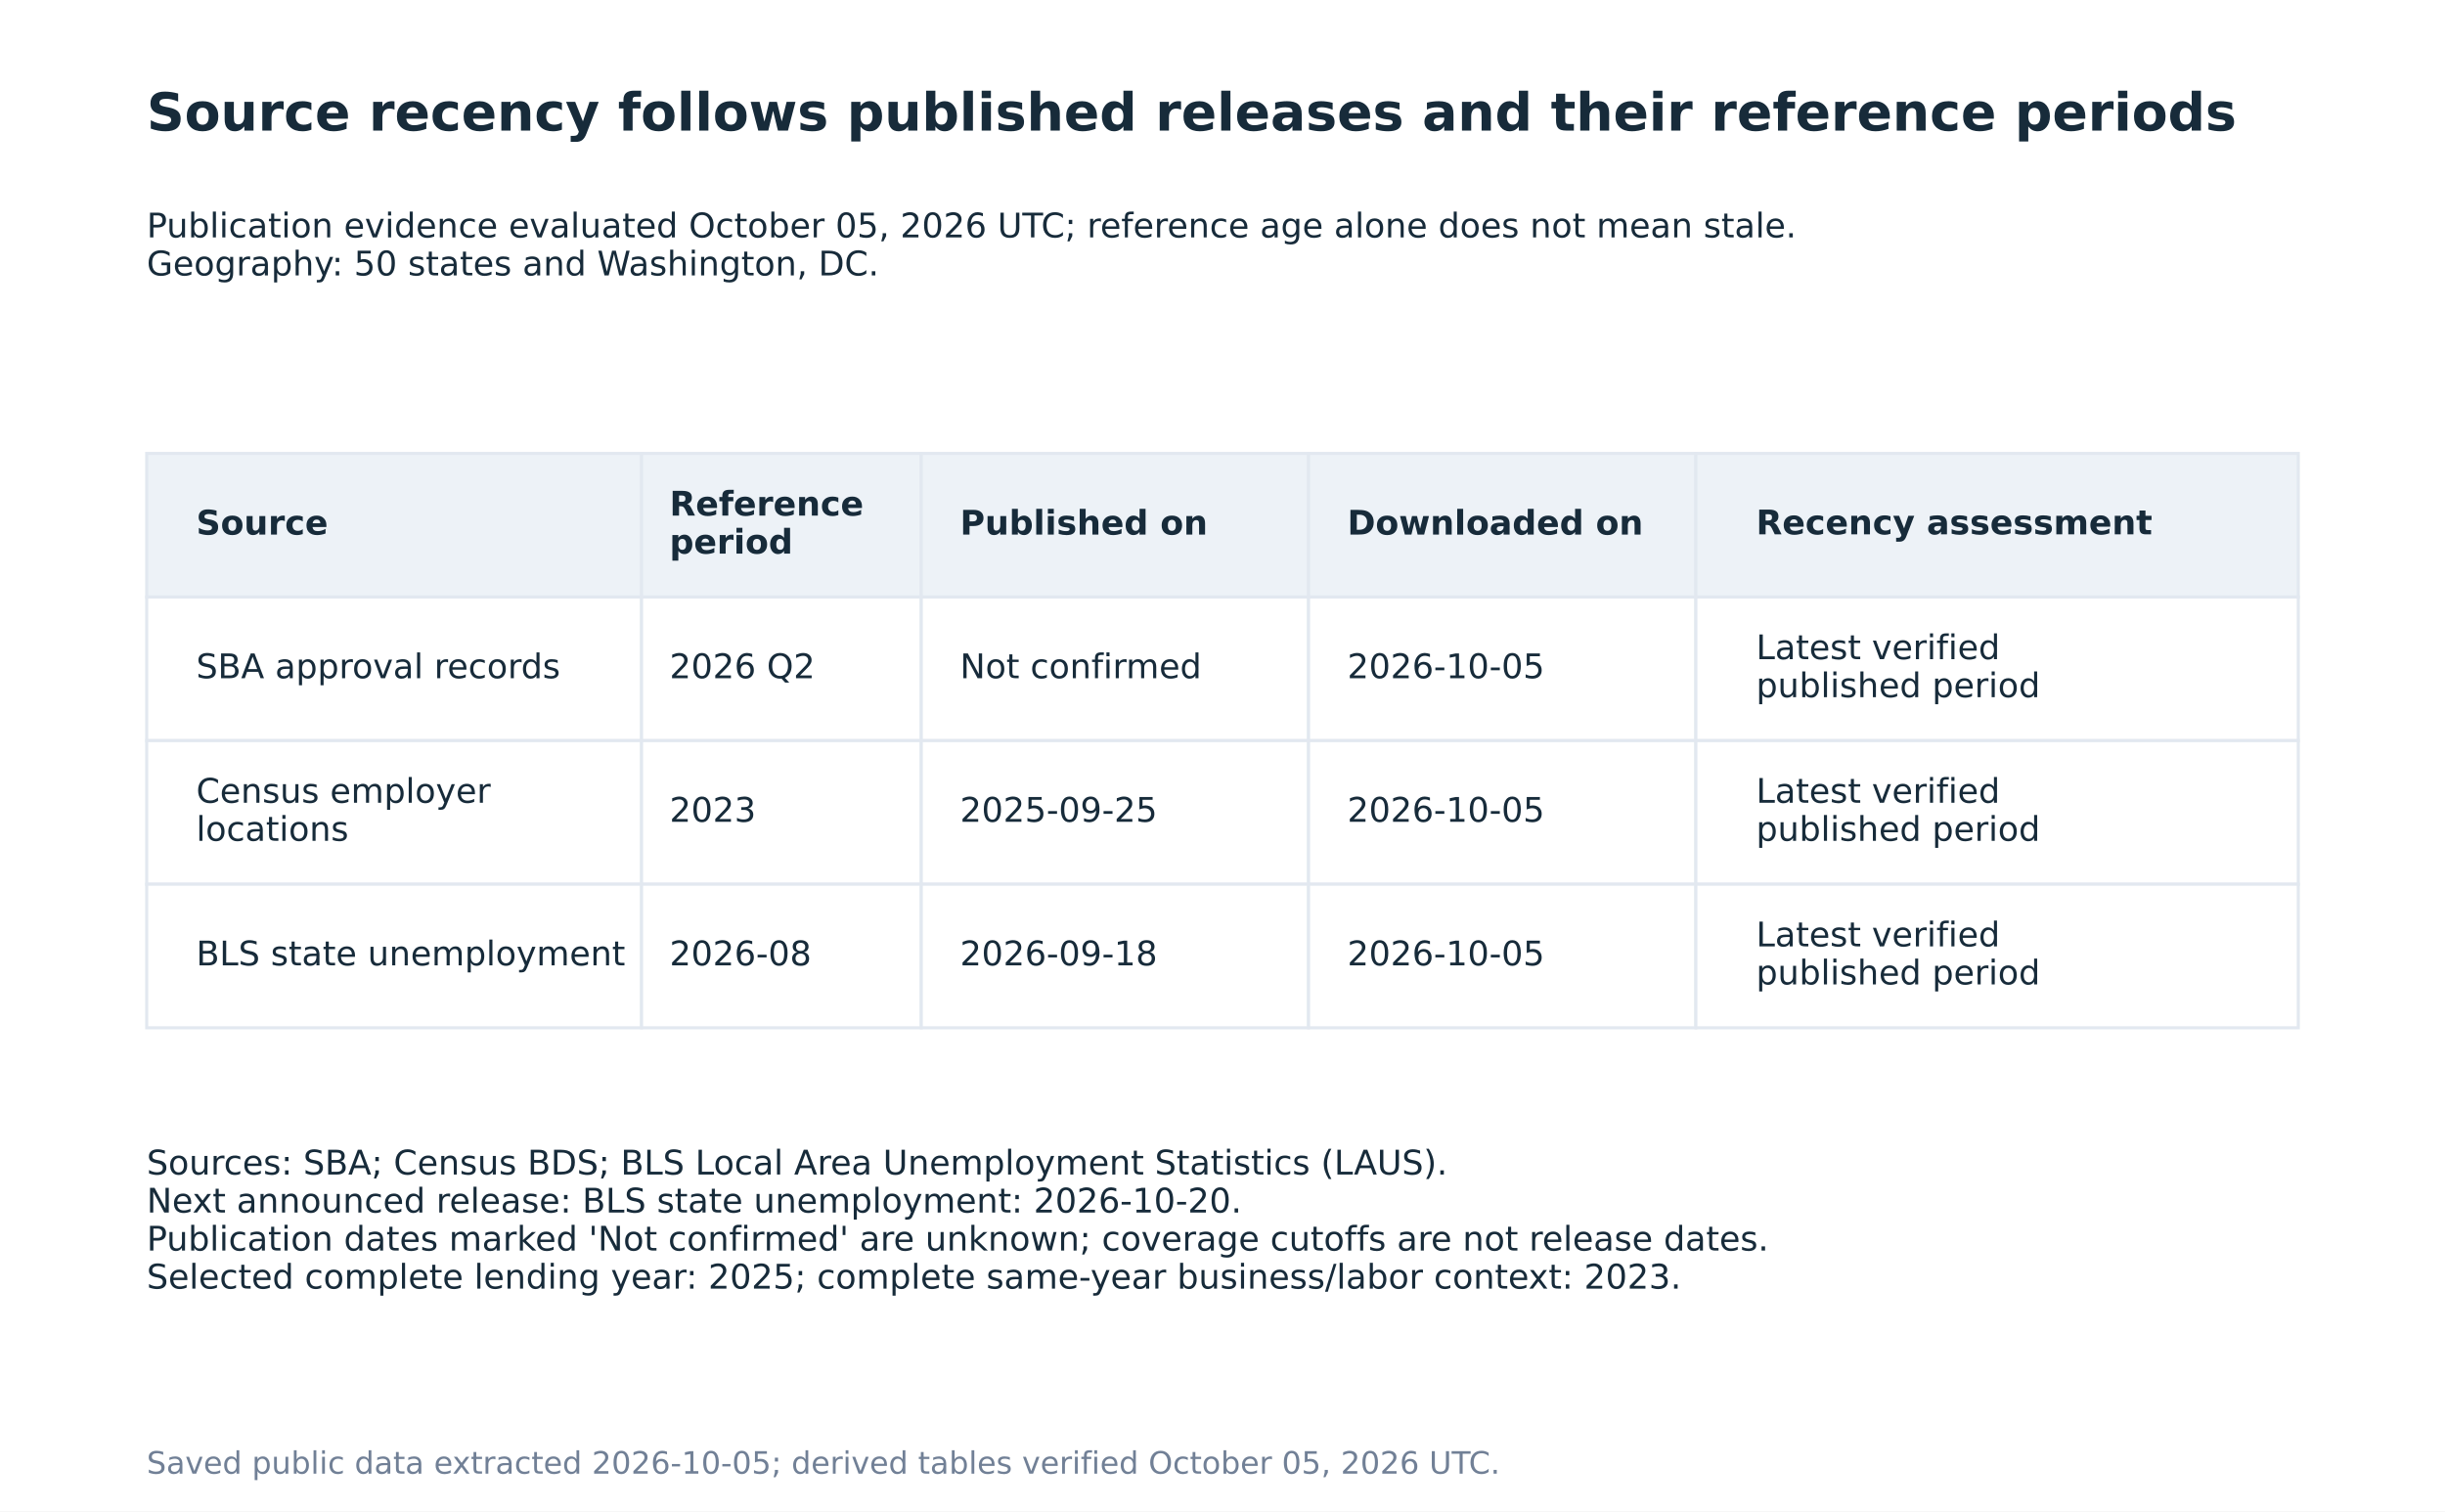
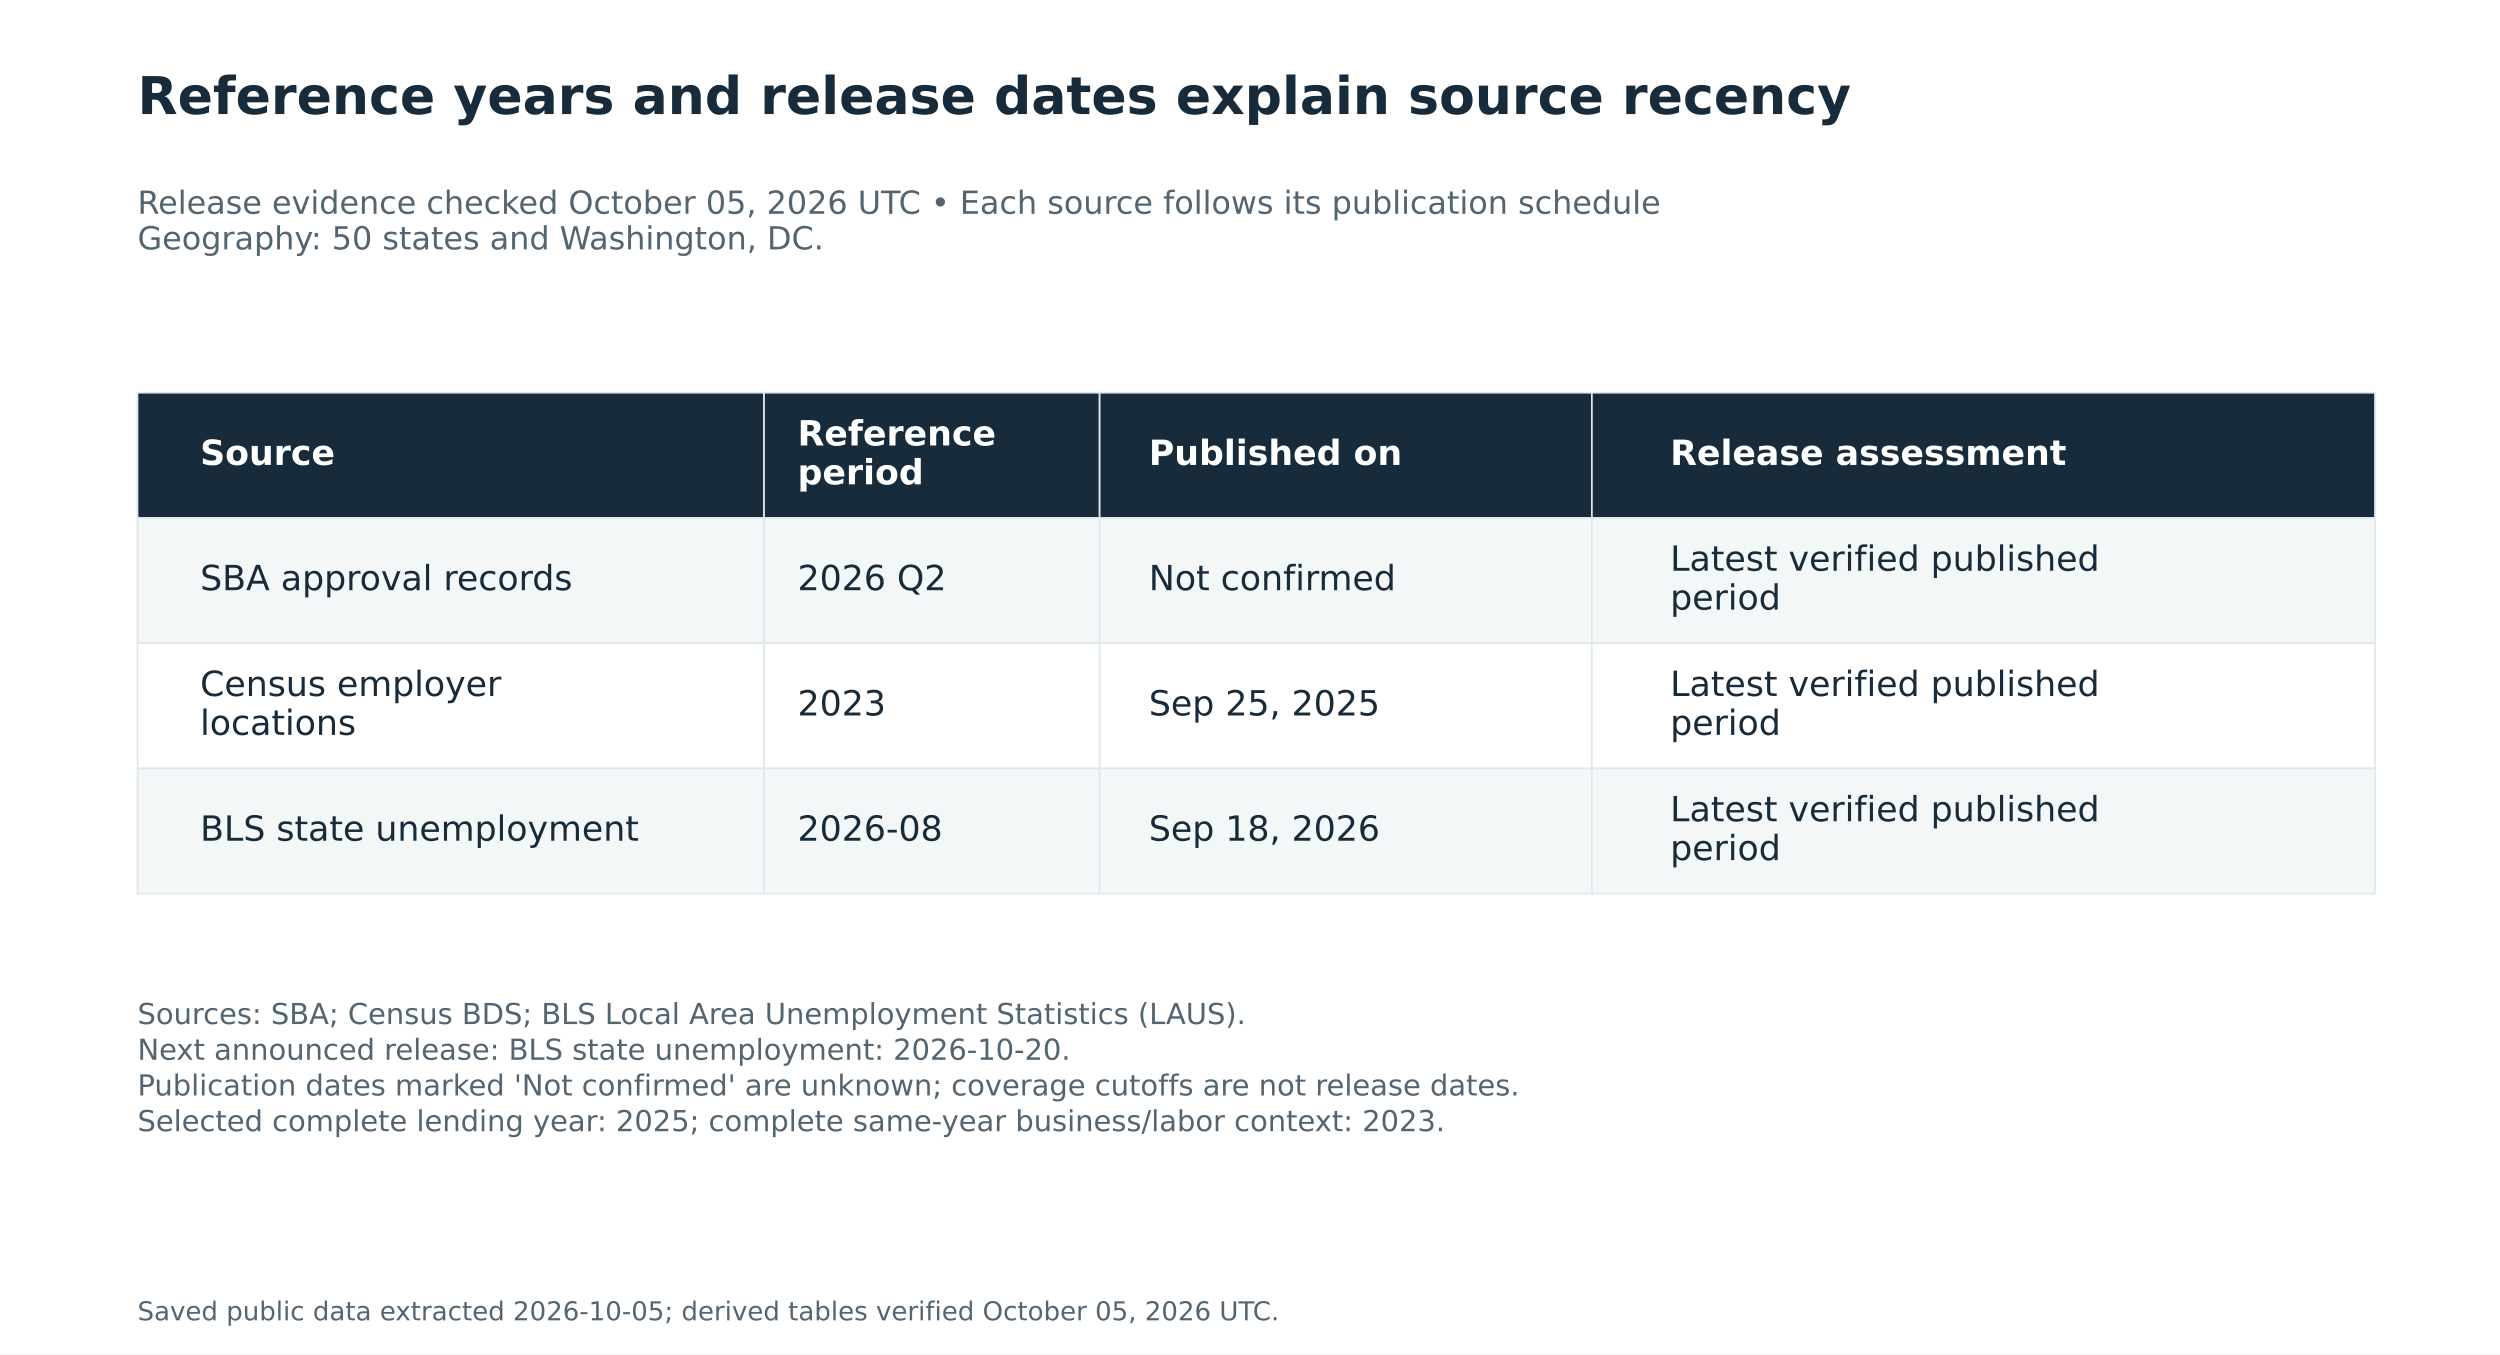
- <svg xmlns="http://www.w3.org/2000/svg" width="792pt" height="489.6pt" viewBox="0 0 792 489.6" version="1.1" role="img" aria-labelledby="chart-title chart-description">
+ <svg xmlns="http://www.w3.org/2000/svg" width="864pt" height="468pt" viewBox="0 0 864 468" version="1.1" role="img" aria-labelledby="chart-title chart-description">
  <defs>
    <style type="text/css">*{stroke-linejoin: round; stroke-linecap: butt}</style>
  </defs>
  <g id="figure_1">
    <g id="patch_1">
-       <path d="M 0 489.6  L 792 489.6  L 792 0  L 0 0  z " style="fill: #ffffff" />
+       <path d="M 0 468  L 864 468  L 864 0  L 0 0  z " style="fill: #ffffff" />
    </g>
    <g id="axes_1">
      <g id="table_1">
        <g id="patch_2">
-           <path d="M 47.52 193.392  L 207.821 193.392  L 207.821 146.88  L 47.52 146.88  z " style="fill: #edf2f7; stroke: #e2e8f0; stroke-linejoin: miter" />
+           <path d="M 47.52 179.01  L 264.038 179.01  L 264.038 135.72  L 47.52 135.72  z " style="fill: #172b3a; stroke: #e0e8eb; stroke-width: 0.6; stroke-linejoin: miter" />
        </g>
        <g id="text_1">
-           <text style="font-weight: 700; font-size: 11px; font-family: 'DejaVu Sans'; text-anchor: start; fill: #172b3a" x="63.55" y="173.171" transform="rotate(-0 63.55008 173.1713)">Source</text>
+           <text style="font-weight: 700; font-size: 12px; font-family: 'DejaVu Sans'; text-anchor: start; fill: #ffffff" x="69.172" y="160.676" transform="rotate(-0 69.17184 160.6763)">Source</text>
        </g>
        <g id="patch_3">
-           <path d="M 207.821 193.392  L 298.426 193.392  L 298.426 146.88  L 207.821 146.88  z " style="fill: #edf2f7; stroke: #e2e8f0; stroke-linejoin: miter" />
+           <path d="M 264.038 179.01  L 380.03 179.01  L 380.03 135.72  L 264.038 135.72  z " style="fill: #172b3a; stroke: #e0e8eb; stroke-width: 0.6; stroke-linejoin: miter" />
        </g>
        <g id="text_2">
-           <text style="font-weight: 700; font-size: 11px; font-family: 'DejaVu Sans'; fill: #172b3a" transform="translate(216.8813 167.0125)">Reference</text>
-           <text style="font-weight: 700; font-size: 11px; font-family: 'DejaVu Sans'; fill: #172b3a" transform="translate(216.8813 179.3301)">period</text>
+           <text style="font-weight: 700; font-size: 12px; font-family: 'DejaVu Sans'; fill: #ffffff" transform="translate(275.6376 153.9576)">Reference</text>
+           <text style="font-weight: 700; font-size: 12px; font-family: 'DejaVu Sans'; fill: #ffffff" transform="translate(275.6376 167.3949)">period</text>
        </g>
        <g id="patch_4">
-           <path d="M 298.426 193.392  L 423.878 193.392  L 423.878 146.88  L 298.426 146.88  z " style="fill: #edf2f7; stroke: #e2e8f0; stroke-linejoin: miter" />
+           <path d="M 380.03 179.01  L 550.152 179.01  L 550.152 135.72  L 380.03 135.72  z " style="fill: #172b3a; stroke: #e0e8eb; stroke-width: 0.6; stroke-linejoin: miter" />
        </g>
        <g id="text_3">
-           <text style="font-weight: 700; font-size: 11px; font-family: 'DejaVu Sans'; text-anchor: start; fill: #172b3a" x="310.971" y="173.171" transform="rotate(-0 310.9709 173.1713)">Published on</text>
+           <text style="font-weight: 700; font-size: 12px; font-family: 'DejaVu Sans'; text-anchor: start; fill: #ffffff" x="397.043" y="160.676" transform="rotate(-0 397.0426 160.6763)">Published on</text>
        </g>
        <g id="patch_5">
-           <path d="M 423.878 193.392  L 549.331 193.392  L 549.331 146.88  L 423.878 146.88  z " style="fill: #edf2f7; stroke: #e2e8f0; stroke-linejoin: miter" />
+           <path d="M 550.152 179.01  L 820.8 179.01  L 820.8 135.72  L 550.152 135.72  z " style="fill: #172b3a; stroke: #e0e8eb; stroke-width: 0.6; stroke-linejoin: miter" />
        </g>
        <g id="text_4">
-           <text style="font-weight: 700; font-size: 11px; font-family: 'DejaVu Sans'; text-anchor: start; fill: #172b3a" x="436.424" y="173.171" transform="rotate(-0 436.4237 173.1713)">Downloaded on</text>
+           <text style="font-weight: 700; font-size: 12px; font-family: 'DejaVu Sans'; text-anchor: start; fill: #ffffff" x="577.217" y="160.676" transform="rotate(-0 577.2168 160.6763)">Release assessment</text>
        </g>
        <g id="patch_6">
-           <path d="M 549.331 193.392  L 744.48 193.392  L 744.48 146.88  L 549.331 146.88  z " style="fill: #edf2f7; stroke: #e2e8f0; stroke-linejoin: miter" />
+           <path d="M 47.52 222.3  L 264.038 222.3  L 264.038 179.01  L 47.52 179.01  z " style="fill: #f3f7f7; stroke: #e0e8eb; stroke-width: 0.6; stroke-linejoin: miter" />
        </g>
        <g id="text_5">
-           <text style="font-weight: 700; font-size: 11px; font-family: 'DejaVu Sans'; text-anchor: start; fill: #172b3a" x="568.846" y="173.085" transform="rotate(-0 568.8461 173.0854)">Recency assessment</text>
+           <text style="font-size: 12px; font-family: 'DejaVu Sans'; text-anchor: start; fill: #172b3a" x="69.172" y="203.966" transform="rotate(-0 69.17184 203.9663)">SBA approval records</text>
        </g>
        <g id="patch_7">
-           <path d="M 47.52 239.904  L 207.821 239.904  L 207.821 193.392  L 47.52 193.392  z " style="fill: #ffffff; stroke: #e2e8f0; stroke-linejoin: miter" />
+           <path d="M 264.038 222.3  L 380.03 222.3  L 380.03 179.01  L 264.038 179.01  z " style="fill: #f3f7f7; stroke: #e0e8eb; stroke-width: 0.6; stroke-linejoin: miter" />
        </g>
        <g id="text_6">
-           <text style="font-size: 11px; font-family: 'DejaVu Sans'; text-anchor: start; fill: #172b3a" x="63.55" y="219.683" transform="rotate(-0 63.55008 219.6833)">SBA approval records</text>
+           <text style="font-size: 12px; font-family: 'DejaVu Sans'; text-anchor: start; fill: #172b3a" x="275.638" y="203.966" transform="rotate(-0 275.6376 203.9663)">2026 Q2</text>
        </g>
        <g id="patch_8">
-           <path d="M 207.821 239.904  L 298.426 239.904  L 298.426 193.392  L 207.821 193.392  z " style="fill: #ffffff; stroke: #e2e8f0; stroke-linejoin: miter" />
+           <path d="M 380.03 222.3  L 550.152 222.3  L 550.152 179.01  L 380.03 179.01  z " style="fill: #f3f7f7; stroke: #e0e8eb; stroke-width: 0.6; stroke-linejoin: miter" />
        </g>
        <g id="text_7">
-           <text style="font-size: 11px; font-family: 'DejaVu Sans'; text-anchor: start; fill: #172b3a" x="216.881" y="219.683" transform="rotate(-0 216.8813 219.6833)">2026 Q2</text>
+           <text style="font-size: 12px; font-family: 'DejaVu Sans'; text-anchor: start; fill: #172b3a" x="397.043" y="203.966" transform="rotate(-0 397.0426 203.9663)">Not confirmed</text>
        </g>
        <g id="patch_9">
-           <path d="M 298.426 239.904  L 423.878 239.904  L 423.878 193.392  L 298.426 193.392  z " style="fill: #ffffff; stroke: #e2e8f0; stroke-linejoin: miter" />
+           <path d="M 550.152 222.3  L 820.8 222.3  L 820.8 179.01  L 550.152 179.01  z " style="fill: #f3f7f7; stroke: #e0e8eb; stroke-width: 0.6; stroke-linejoin: miter" />
        </g>
        <g id="text_8">
-           <text style="font-size: 11px; font-family: 'DejaVu Sans'; text-anchor: start; fill: #172b3a" x="310.971" y="219.683" transform="rotate(-0 310.9709 219.6833)">Not confirmed</text>
+           <text style="font-size: 12px; font-family: 'DejaVu Sans'; fill: #172b3a" transform="translate(577.2168 197.2476)">Latest verified published</text>
+           <text style="font-size: 12px; font-family: 'DejaVu Sans'; fill: #172b3a" transform="translate(577.2168 210.6849)">period</text>
        </g>
        <g id="patch_10">
-           <path d="M 423.878 239.904  L 549.331 239.904  L 549.331 193.392  L 423.878 193.392  z " style="fill: #ffffff; stroke: #e2e8f0; stroke-linejoin: miter" />
+           <path d="M 47.52 265.59  L 264.038 265.59  L 264.038 222.3  L 47.52 222.3  z " style="fill: #ffffff; stroke: #e0e8eb; stroke-width: 0.6; stroke-linejoin: miter" />
        </g>
        <g id="text_9">
-           <text style="font-size: 11px; font-family: 'DejaVu Sans'; text-anchor: start; fill: #172b3a" x="436.424" y="219.683" transform="rotate(-0 436.4237 219.6833)">2026-10-05</text>
+           <text style="font-size: 12px; font-family: 'DejaVu Sans'; fill: #172b3a" transform="translate(69.17184 240.5376)">Census employer</text>
+           <text style="font-size: 12px; font-family: 'DejaVu Sans'; fill: #172b3a" transform="translate(69.17184 253.9749)">locations</text>
        </g>
        <g id="patch_11">
-           <path d="M 549.331 239.904  L 744.48 239.904  L 744.48 193.392  L 549.331 193.392  z " style="fill: #ffffff; stroke: #e2e8f0; stroke-linejoin: miter" />
+           <path d="M 264.038 265.59  L 380.03 265.59  L 380.03 222.3  L 264.038 222.3  z " style="fill: #ffffff; stroke: #e0e8eb; stroke-width: 0.6; stroke-linejoin: miter" />
        </g>
        <g id="text_10">
-           <text style="font-size: 11px; font-family: 'DejaVu Sans'; fill: #172b3a" transform="translate(568.8461 213.5245)">Latest verified</text>
-           <text style="font-size: 11px; font-family: 'DejaVu Sans'; fill: #172b3a" transform="translate(568.8461 225.8421)">published period</text>
+           <text style="font-size: 12px; font-family: 'DejaVu Sans'; text-anchor: start; fill: #172b3a" x="275.638" y="247.256" transform="rotate(-0 275.6376 247.2562)">2023</text>
        </g>
        <g id="patch_12">
-           <path d="M 47.52 286.416  L 207.821 286.416  L 207.821 239.904  L 47.52 239.904  z " style="fill: #ffffff; stroke: #e2e8f0; stroke-linejoin: miter" />
+           <path d="M 380.03 265.59  L 550.152 265.59  L 550.152 222.3  L 380.03 222.3  z " style="fill: #ffffff; stroke: #e0e8eb; stroke-width: 0.6; stroke-linejoin: miter" />
        </g>
        <g id="text_11">
-           <text style="font-size: 11px; font-family: 'DejaVu Sans'; fill: #172b3a" transform="translate(63.55008 260.0365)">Census employer</text>
-           <text style="font-size: 11px; font-family: 'DejaVu Sans'; fill: #172b3a" transform="translate(63.55008 272.3541)">locations</text>
+           <text style="font-size: 12px; font-family: 'DejaVu Sans'; text-anchor: start; fill: #172b3a" x="397.043" y="247.256" transform="rotate(-0 397.0426 247.2562)">Sep 25, 2025</text>
        </g>
        <g id="patch_13">
-           <path d="M 207.821 286.416  L 298.426 286.416  L 298.426 239.904  L 207.821 239.904  z " style="fill: #ffffff; stroke: #e2e8f0; stroke-linejoin: miter" />
+           <path d="M 550.152 265.59  L 820.8 265.59  L 820.8 222.3  L 550.152 222.3  z " style="fill: #ffffff; stroke: #e0e8eb; stroke-width: 0.6; stroke-linejoin: miter" />
        </g>
        <g id="text_12">
-           <text style="font-size: 11px; font-family: 'DejaVu Sans'; text-anchor: start; fill: #172b3a" x="216.881" y="266.195" transform="rotate(-0 216.8813 266.1953)">2023</text>
+           <text style="font-size: 12px; font-family: 'DejaVu Sans'; fill: #172b3a" transform="translate(577.2168 240.5376)">Latest verified published</text>
+           <text style="font-size: 12px; font-family: 'DejaVu Sans'; fill: #172b3a" transform="translate(577.2168 253.9749)">period</text>
        </g>
        <g id="patch_14">
-           <path d="M 298.426 286.416  L 423.878 286.416  L 423.878 239.904  L 298.426 239.904  z " style="fill: #ffffff; stroke: #e2e8f0; stroke-linejoin: miter" />
+           <path d="M 47.52 308.88  L 264.038 308.88  L 264.038 265.59  L 47.52 265.59  z " style="fill: #f3f7f7; stroke: #e0e8eb; stroke-width: 0.6; stroke-linejoin: miter" />
        </g>
        <g id="text_13">
-           <text style="font-size: 11px; font-family: 'DejaVu Sans'; text-anchor: start; fill: #172b3a" x="310.971" y="266.195" transform="rotate(-0 310.9709 266.1953)">2025-09-25</text>
+           <text style="font-size: 12px; font-family: 'DejaVu Sans'; text-anchor: start; fill: #172b3a" x="69.172" y="290.546" transform="rotate(-0 69.17184 290.5462)">BLS state unemployment</text>
        </g>
        <g id="patch_15">
-           <path d="M 423.878 286.416  L 549.331 286.416  L 549.331 239.904  L 423.878 239.904  z " style="fill: #ffffff; stroke: #e2e8f0; stroke-linejoin: miter" />
+           <path d="M 264.038 308.88  L 380.03 308.88  L 380.03 265.59  L 264.038 265.59  z " style="fill: #f3f7f7; stroke: #e0e8eb; stroke-width: 0.6; stroke-linejoin: miter" />
        </g>
        <g id="text_14">
-           <text style="font-size: 11px; font-family: 'DejaVu Sans'; text-anchor: start; fill: #172b3a" x="436.424" y="266.195" transform="rotate(-0 436.4237 266.1953)">2026-10-05</text>
+           <text style="font-size: 12px; font-family: 'DejaVu Sans'; text-anchor: start; fill: #172b3a" x="275.638" y="290.546" transform="rotate(-0 275.6376 290.5462)">2026-08</text>
        </g>
        <g id="patch_16">
-           <path d="M 549.331 286.416  L 744.48 286.416  L 744.48 239.904  L 549.331 239.904  z " style="fill: #ffffff; stroke: #e2e8f0; stroke-linejoin: miter" />
+           <path d="M 380.03 308.88  L 550.152 308.88  L 550.152 265.59  L 380.03 265.59  z " style="fill: #f3f7f7; stroke: #e0e8eb; stroke-width: 0.6; stroke-linejoin: miter" />
        </g>
        <g id="text_15">
-           <text style="font-size: 11px; font-family: 'DejaVu Sans'; fill: #172b3a" transform="translate(568.8461 260.0365)">Latest verified</text>
-           <text style="font-size: 11px; font-family: 'DejaVu Sans'; fill: #172b3a" transform="translate(568.8461 272.3541)">published period</text>
+           <text style="font-size: 12px; font-family: 'DejaVu Sans'; text-anchor: start; fill: #172b3a" x="397.043" y="290.546" transform="rotate(-0 397.0426 290.5462)">Sep 18, 2026</text>
        </g>
        <g id="patch_17">
-           <path d="M 47.52 332.928  L 207.821 332.928  L 207.821 286.416  L 47.52 286.416  z " style="fill: #ffffff; stroke: #e2e8f0; stroke-linejoin: miter" />
+           <path d="M 550.152 308.88  L 820.8 308.88  L 820.8 265.59  L 550.152 265.59  z " style="fill: #f3f7f7; stroke: #e0e8eb; stroke-width: 0.6; stroke-linejoin: miter" />
        </g>
        <g id="text_16">
-           <text style="font-size: 11px; font-family: 'DejaVu Sans'; text-anchor: start; fill: #172b3a" x="63.55" y="312.707" transform="rotate(-0 63.55008 312.7073)">BLS state unemployment</text>
-         </g>
-         <g id="patch_18">
-           <path d="M 207.821 332.928  L 298.426 332.928  L 298.426 286.416  L 207.821 286.416  z " style="fill: #ffffff; stroke: #e2e8f0; stroke-linejoin: miter" />
-         </g>
-         <g id="text_17">
-           <text style="font-size: 11px; font-family: 'DejaVu Sans'; text-anchor: start; fill: #172b3a" x="216.881" y="312.707" transform="rotate(-0 216.8813 312.7073)">2026-08</text>
-         </g>
-         <g id="patch_19">
-           <path d="M 298.426 332.928  L 423.878 332.928  L 423.878 286.416  L 298.426 286.416  z " style="fill: #ffffff; stroke: #e2e8f0; stroke-linejoin: miter" />
-         </g>
-         <g id="text_18">
-           <text style="font-size: 11px; font-family: 'DejaVu Sans'; text-anchor: start; fill: #172b3a" x="310.971" y="312.707" transform="rotate(-0 310.9709 312.7073)">2026-09-18</text>
-         </g>
-         <g id="patch_20">
-           <path d="M 423.878 332.928  L 549.331 332.928  L 549.331 286.416  L 423.878 286.416  z " style="fill: #ffffff; stroke: #e2e8f0; stroke-linejoin: miter" />
-         </g>
-         <g id="text_19">
-           <text style="font-size: 11px; font-family: 'DejaVu Sans'; text-anchor: start; fill: #172b3a" x="436.424" y="312.707" transform="rotate(-0 436.4237 312.7073)">2026-10-05</text>
-         </g>
-         <g id="patch_21">
-           <path d="M 549.331 332.928  L 744.48 332.928  L 744.48 286.416  L 549.331 286.416  z " style="fill: #ffffff; stroke: #e2e8f0; stroke-linejoin: miter" />
-         </g>
-         <g id="text_20">
-           <text style="font-size: 11px; font-family: 'DejaVu Sans'; fill: #172b3a" transform="translate(568.8461 306.5485)">Latest verified</text>
-           <text style="font-size: 11px; font-family: 'DejaVu Sans'; fill: #172b3a" transform="translate(568.8461 318.8661)">published period</text>
+           <text style="font-size: 12px; font-family: 'DejaVu Sans'; fill: #172b3a" transform="translate(577.2168 283.8276)">Latest verified published</text>
+           <text style="font-size: 12px; font-family: 'DejaVu Sans'; fill: #172b3a" transform="translate(577.2168 297.2649)">period</text>
        </g>
      </g>
    </g>
-     <g id="text_21">
-       <text style="font-weight: 700; font-size: 17px; font-family: 'DejaVu Sans'; text-anchor: start; fill: #172b3a" x="47.52" y="42.293" transform="rotate(-0 47.52 42.29334)">Source recency follows published releases and their reference periods</text>
+     <g id="text_17">
+       <text style="font-weight: 700; font-size: 18px; font-family: 'DejaVu Sans'; text-anchor: start; fill: #172b3a" x="47.52" y="39.417" transform="rotate(-0 47.52 39.41719)">Reference years and release dates explain source recency</text>
    </g>
-     <g id="text_22">
-       <text style="font-size: 11px; font-family: 'DejaVu Sans'; fill: #172b3a" transform="translate(47.52 76.90228)">Publication evidence evaluated October 05, 2026 UTC; reference age alone does not mean stale.</text>
-       <text style="font-size: 11px; font-family: 'DejaVu Sans'; fill: #172b3a" transform="translate(47.52 89.21988)">Geography: 50 states and Washington, DC.</text>
+     <g id="text_18">
+       <text style="font-size: 11px; font-family: 'DejaVu Sans'; fill: #526571" transform="translate(47.52 73.87828)">Release evidence checked October 05, 2026 UTC • Each source follows its publication schedule</text>
+       <text style="font-size: 11px; font-family: 'DejaVu Sans'; fill: #526571" transform="translate(47.52 86.19588)">Geography: 50 states and Washington, DC.</text>
    </g>
-     <g id="text_23">
-       <text style="font-size: 11px; font-family: 'DejaVu Sans'; fill: #172b3a" transform="translate(47.52 380.4543)">Sources: SBA; Census BDS; BLS Local Area Unemployment Statistics (LAUS).</text>
-       <text style="font-size: 11px; font-family: 'DejaVu Sans'; fill: #172b3a" transform="translate(47.52 392.7719)">Next announced release: BLS state unemployment: 2026-10-20.</text>
-       <text style="font-size: 11px; font-family: 'DejaVu Sans'; fill: #172b3a" transform="translate(47.52 405.0895)">Publication dates marked 'Not confirmed' are unknown; coverage cutoffs are not release dates.</text>
-       <text style="font-size: 11px; font-family: 'DejaVu Sans'; fill: #172b3a" transform="translate(47.52 417.4071)">Selected complete lending year: 2025; complete same-year business/labor context: 2023.</text>
+     <g id="text_19">
+       <text style="font-size: 10px; font-family: 'DejaVu Sans'; fill: #526571" transform="translate(47.52 353.9184)">Sources: SBA; Census BDS; BLS Local Area Unemployment Statistics (LAUS).</text>
+       <text style="font-size: 10px; font-family: 'DejaVu Sans'; fill: #526571" transform="translate(47.52 366.256)">Next announced release: BLS state unemployment: 2026-10-20.</text>
+       <text style="font-size: 10px; font-family: 'DejaVu Sans'; fill: #526571" transform="translate(47.52 378.5936)">Publication dates marked 'Not confirmed' are unknown; coverage cutoffs are not release dates.</text>
+       <text style="font-size: 10px; font-family: 'DejaVu Sans'; fill: #526571" transform="translate(47.52 390.9312)">Selected complete lending year: 2025; complete same-year business/labor context: 2023.</text>
    </g>
-     <g id="text_24">
-       <text style="font-size: 10px; font-family: 'DejaVu Sans'; text-anchor: start; fill: #718096" x="47.52" y="477.36" transform="rotate(-0 47.52 477.36)">Saved public data extracted 2026-10-05; derived tables verified October 05, 2026 UTC.</text>
+     <g id="text_20">
+       <text style="font-size: 9px; font-family: 'DejaVu Sans'; text-anchor: start; fill: #526571" x="47.52" y="456.3" transform="rotate(-0 47.52 456.3)">Saved public data extracted 2026-10-05; derived tables verified October 05, 2026 UTC.</text>
    </g>
  </g>
</svg>
